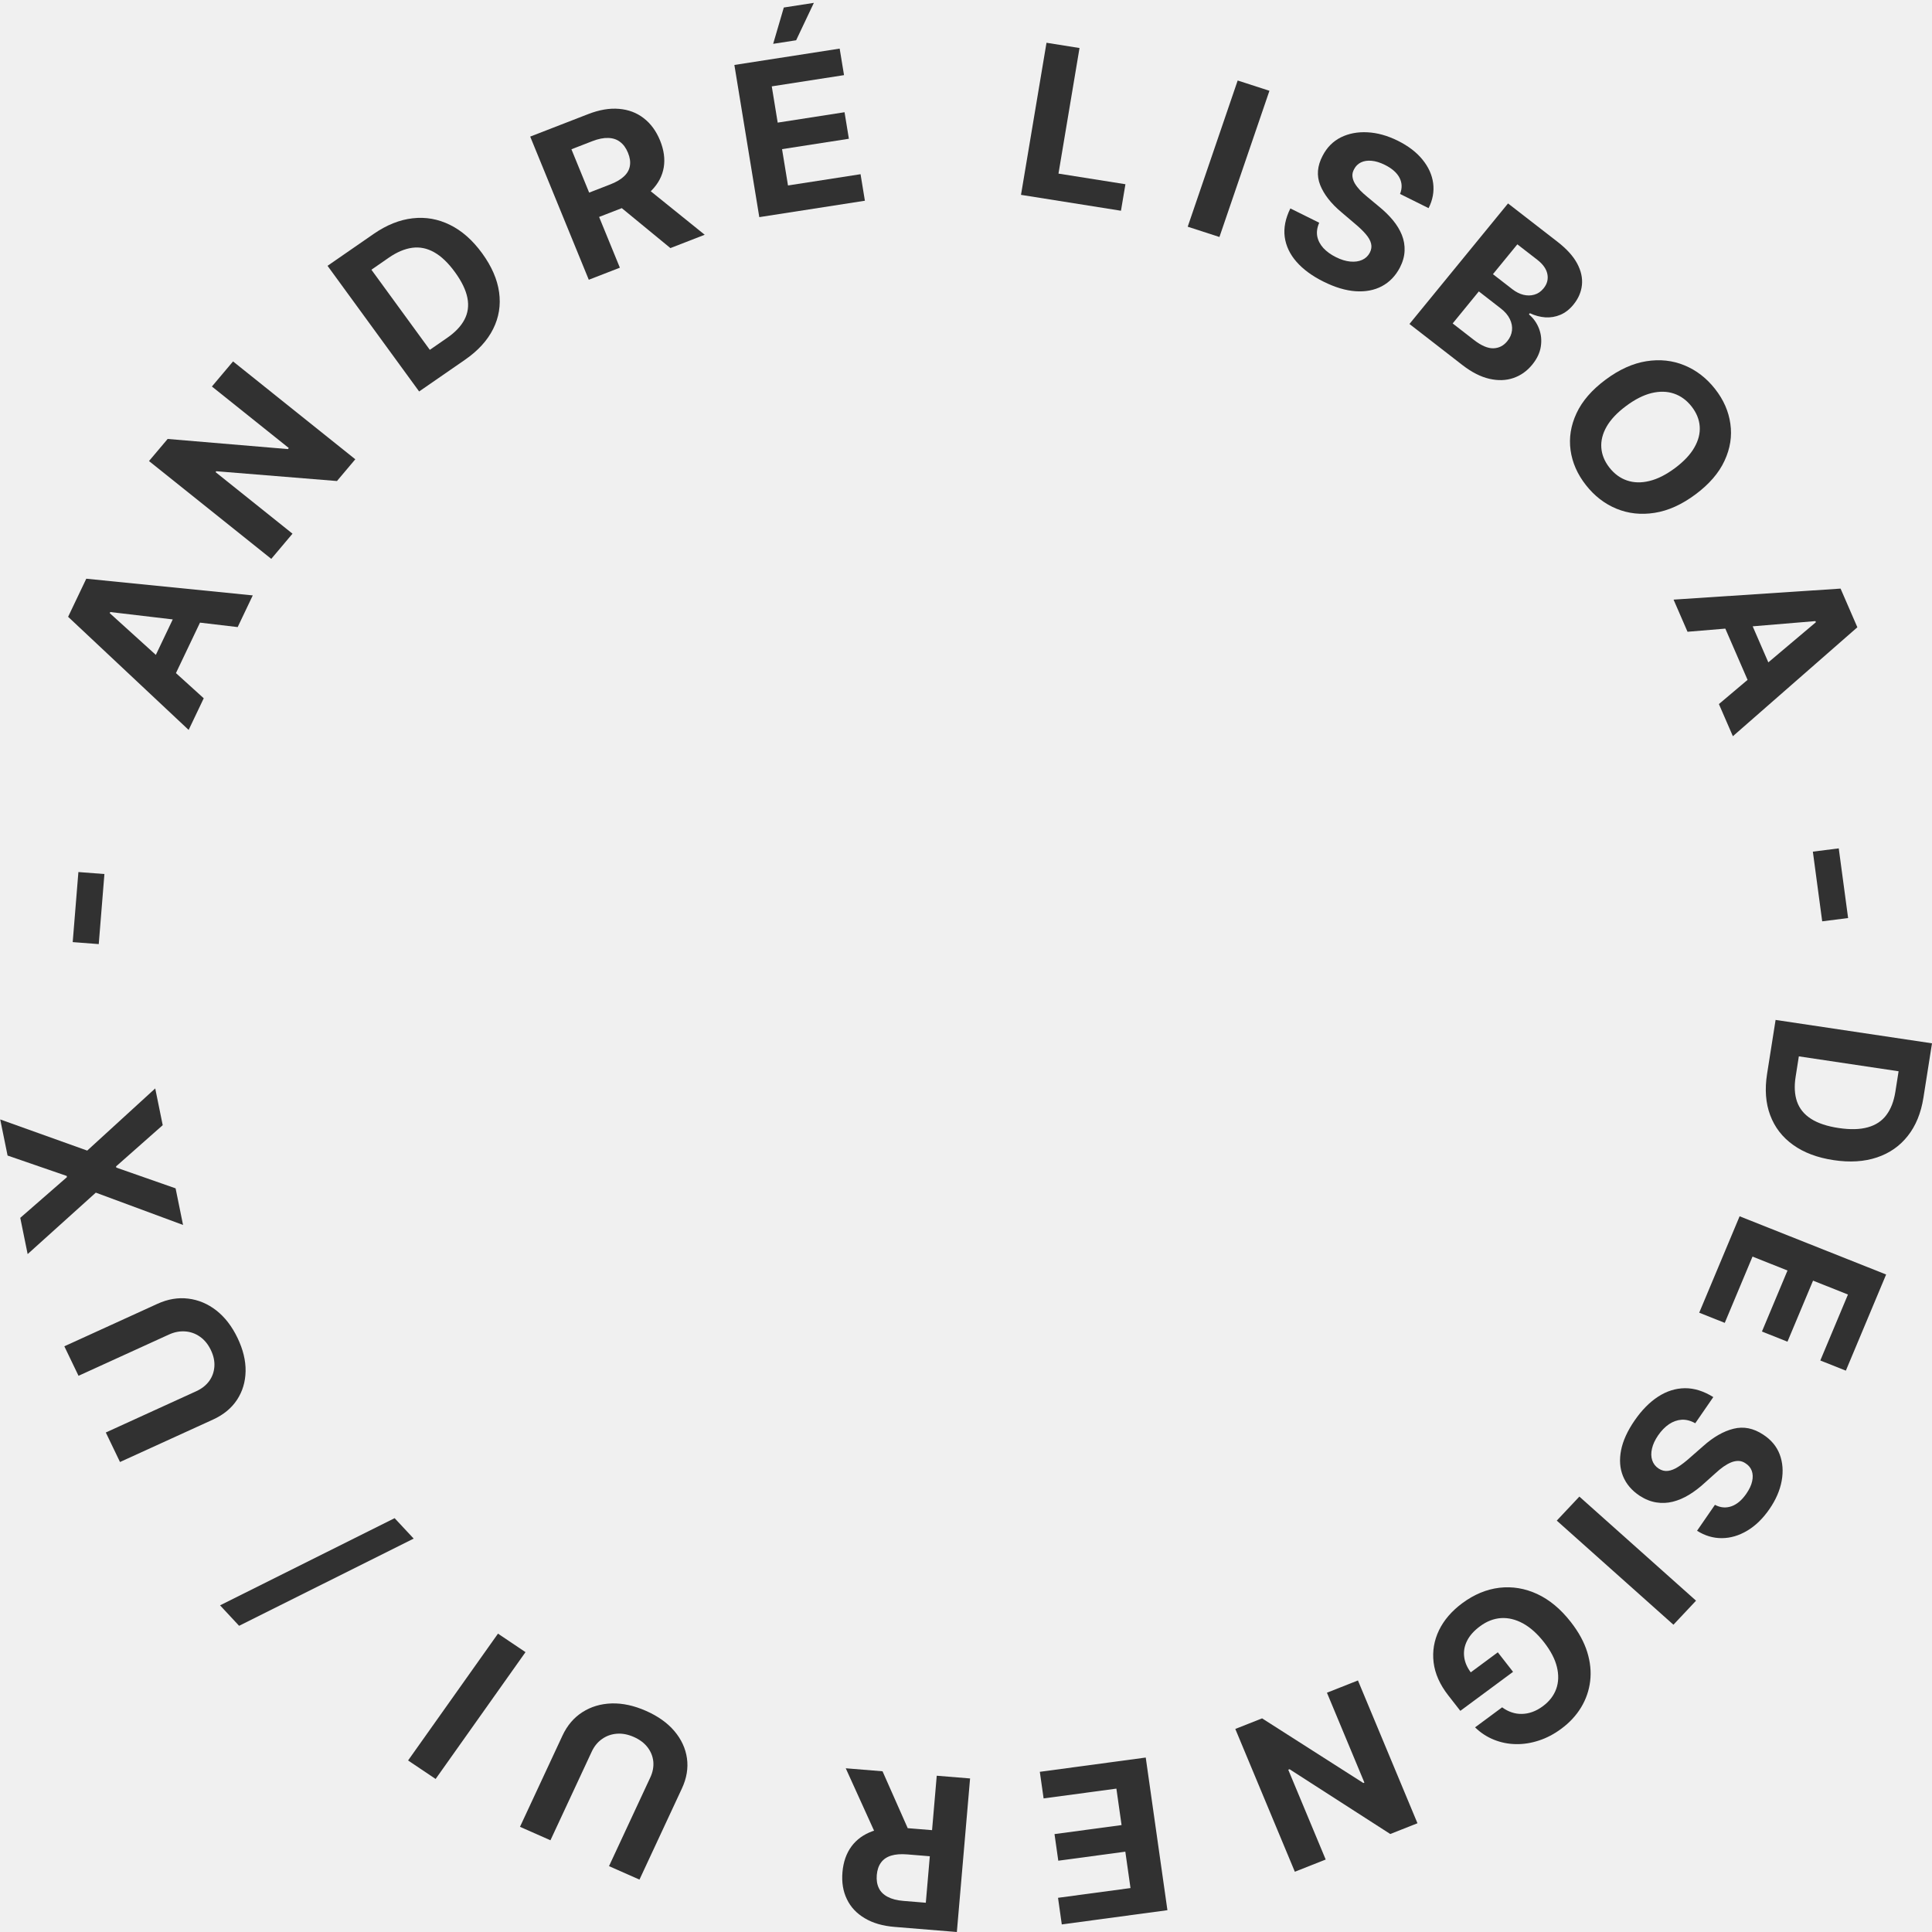
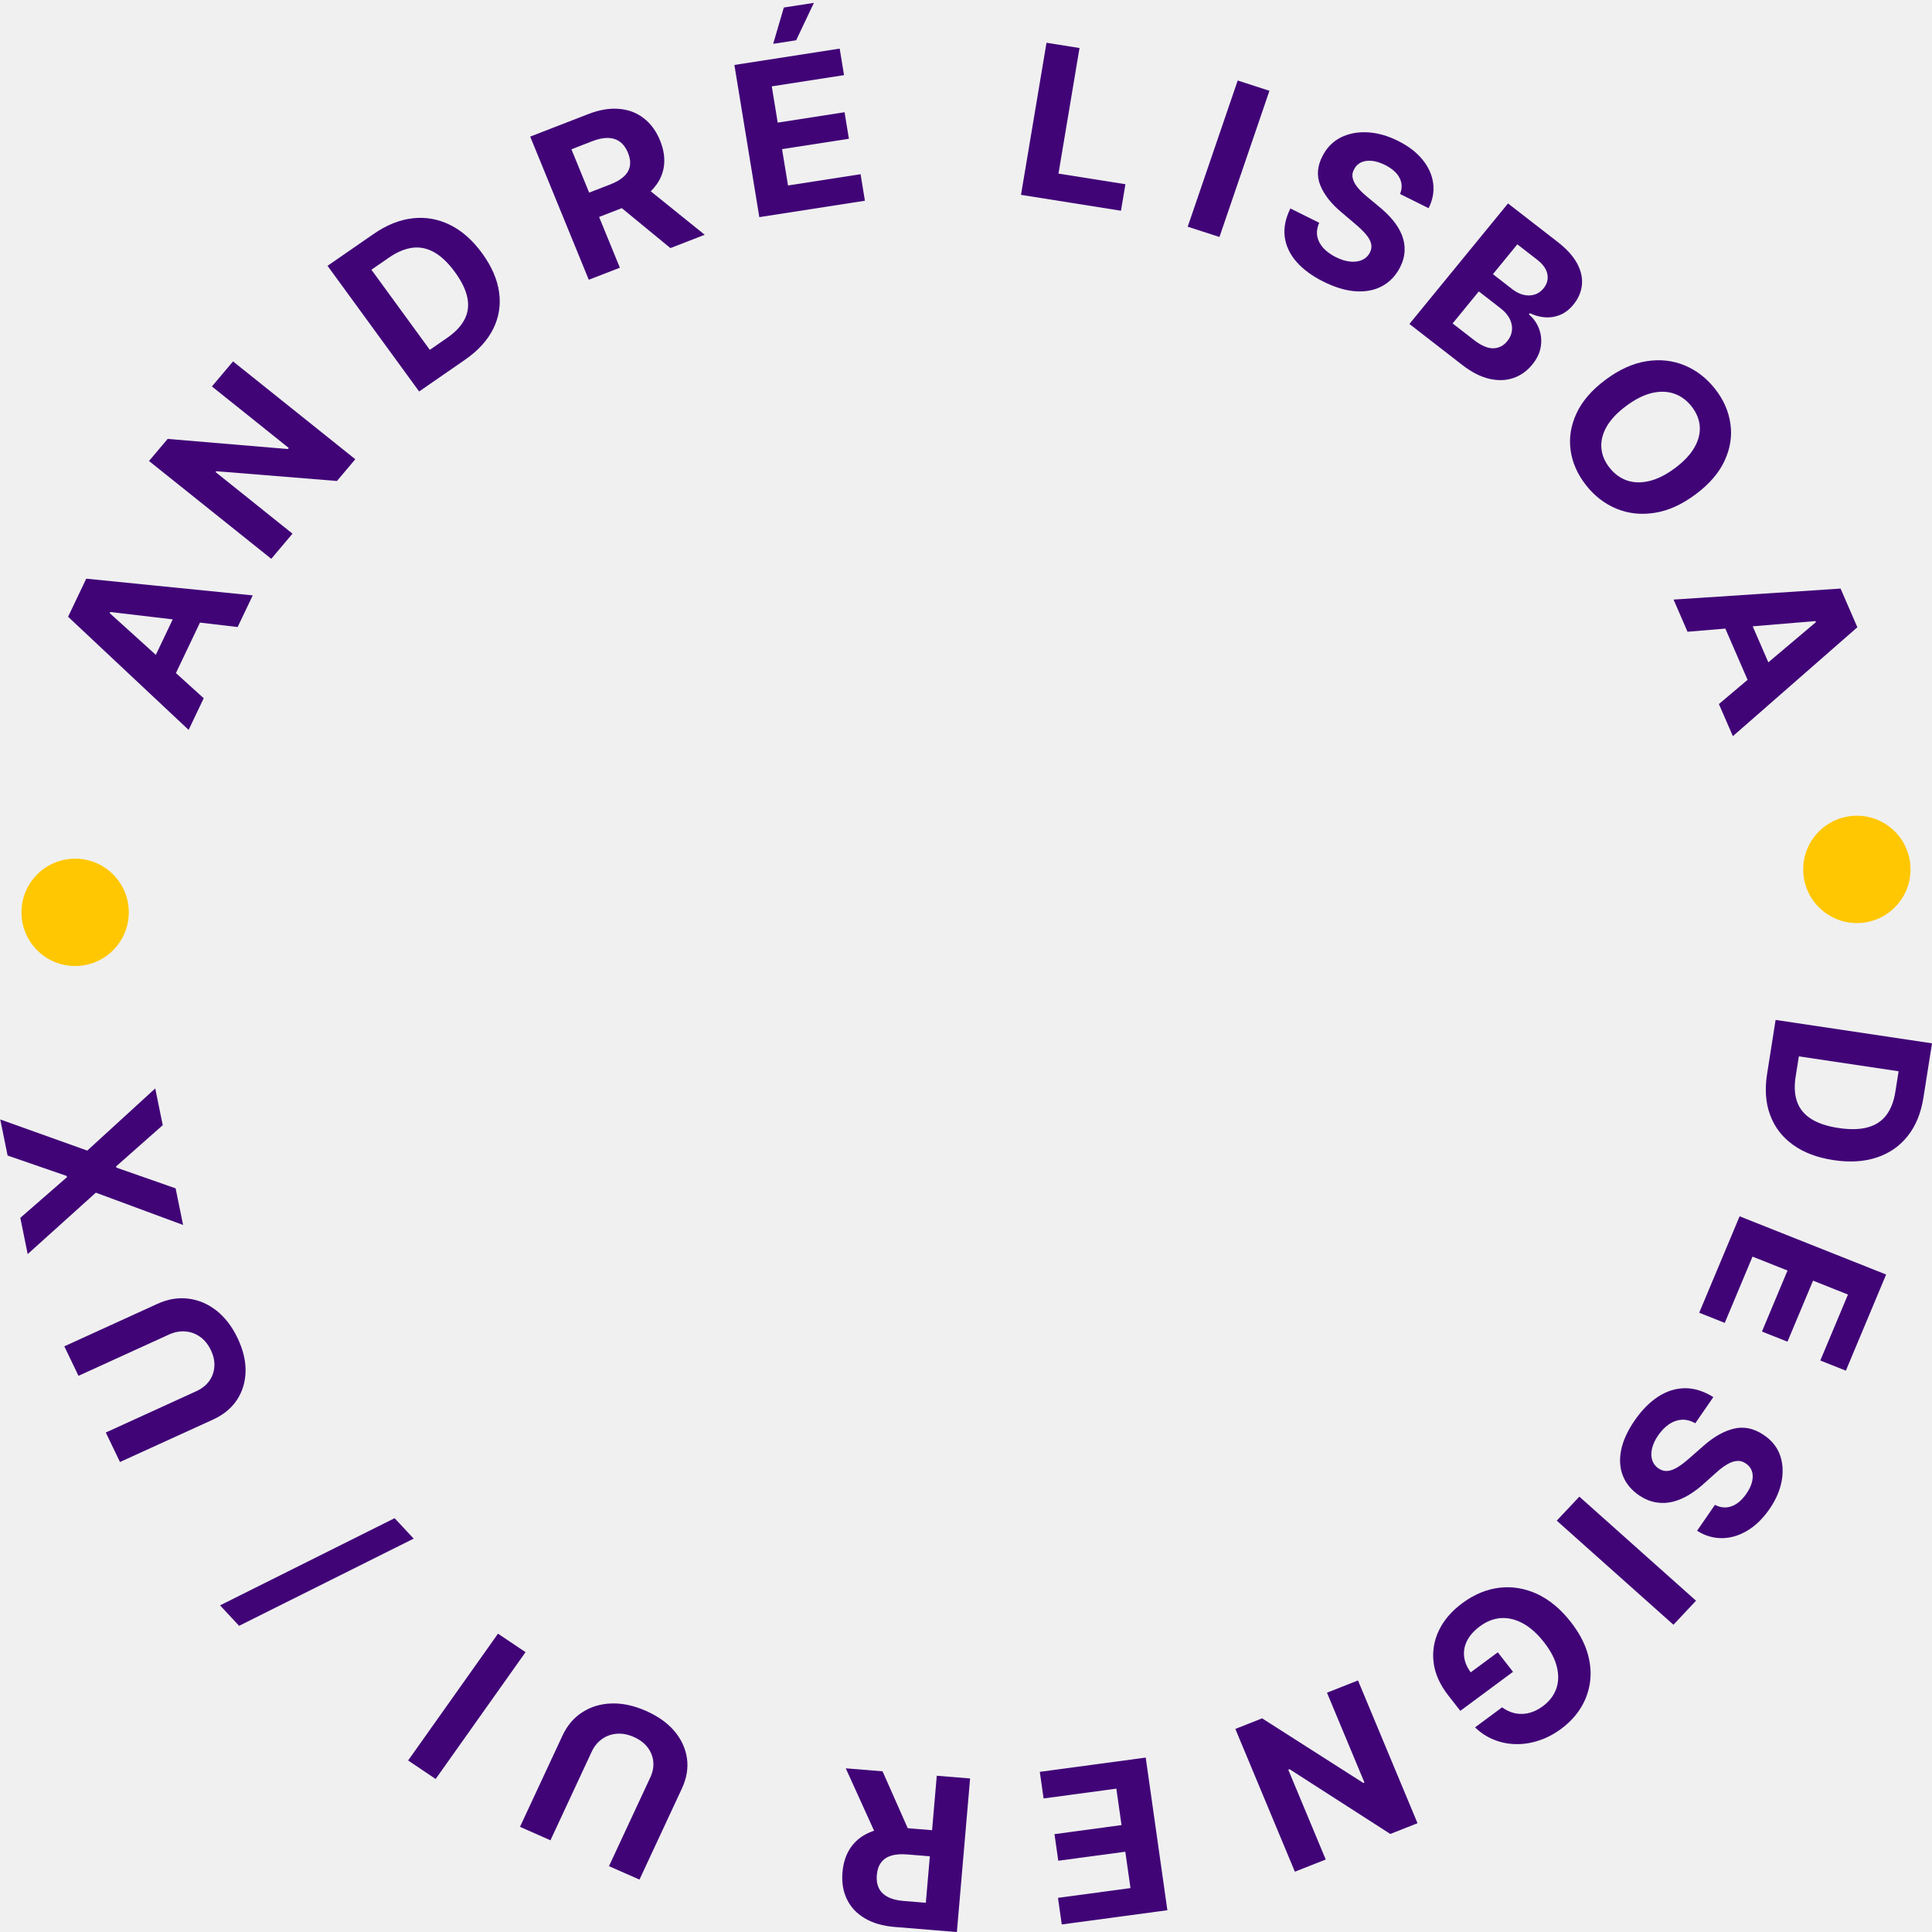
<svg xmlns="http://www.w3.org/2000/svg" width="90" height="90" viewBox="0 0 90 90" fill="none">
-   <path d="M9.491 32.528L8.788 34.003L3.173 28.733L4.019 26.959L11.775 27.736L11.072 29.212L5.136 28.511L5.112 28.562L9.491 32.528ZM6.819 31.432L8.48 27.947L9.583 28.446L7.922 31.931L6.819 31.432Z" fill="#313131" />
-   <path d="M10.856 16.837L16.551 21.395L15.697 22.408L10.076 21.952L10.042 21.993L13.626 24.861L12.637 26.034L6.941 21.477L7.81 20.448L13.412 20.92L13.453 20.871L9.871 18.005L10.856 16.837Z" fill="#313131" />
-   <path d="M21.656 16.763L19.525 18.236L15.258 12.383L17.406 10.897C18.011 10.479 18.616 10.237 19.224 10.169C19.829 10.1 20.409 10.202 20.962 10.476C21.517 10.749 22.016 11.189 22.459 11.797C22.903 12.407 23.167 13.013 23.25 13.614C23.334 14.215 23.242 14.785 22.973 15.323C22.705 15.861 22.267 16.341 21.656 16.763ZM20.023 16.297L20.83 15.739C21.206 15.479 21.475 15.196 21.636 14.889C21.799 14.579 21.845 14.242 21.774 13.879C21.703 13.512 21.509 13.11 21.191 12.674C20.876 12.241 20.552 11.933 20.221 11.749C19.892 11.564 19.552 11.496 19.201 11.543C18.851 11.591 18.487 11.745 18.112 12.004L17.302 12.565L20.023 16.297Z" fill="#313131" />
-   <path d="M27.428 13.032L24.699 6.363L27.401 5.315C27.918 5.114 28.396 5.033 28.835 5.071C29.276 5.107 29.659 5.251 29.985 5.504C30.312 5.755 30.566 6.1 30.747 6.541C30.928 6.984 30.985 7.403 30.92 7.798C30.854 8.191 30.669 8.544 30.366 8.858C30.065 9.171 29.652 9.43 29.126 9.634L27.317 10.336L26.853 9.203L28.428 8.591C28.704 8.484 28.919 8.358 29.071 8.213C29.224 8.069 29.315 7.905 29.343 7.723C29.374 7.54 29.345 7.339 29.255 7.12C29.165 6.898 29.043 6.729 28.889 6.613C28.738 6.495 28.553 6.433 28.337 6.427C28.121 6.418 27.874 6.467 27.595 6.575L26.619 6.954L28.876 12.47L27.428 13.032ZM29.884 8.562L32.828 10.936L31.23 11.557L28.323 9.168L29.884 8.562Z" fill="#313131" />
-   <path d="M35.371 10.115L34.21 3.026L39.115 2.264L39.318 3.5L35.952 4.023L36.228 5.712L39.342 5.228L39.544 6.464L36.431 6.948L36.708 8.64L40.088 8.115L40.29 9.351L35.371 10.115ZM36.017 2.042L36.513 0.35L37.913 0.133L37.087 1.876L36.017 2.042Z" fill="#313131" />
-   <path d="M47.562 9.077L48.75 1.992L50.288 2.237L49.308 8.087L52.427 8.582L52.219 9.817L47.562 9.077Z" fill="#313131" />
-   <path d="M59.135 4.229L56.806 11.04L55.328 10.561L57.656 3.75L59.135 4.229Z" fill="#313131" />
-   <path d="M65.219 9.035C65.325 8.77 65.317 8.52 65.196 8.284C65.074 8.048 64.847 7.847 64.513 7.681C64.287 7.569 64.079 7.505 63.89 7.49C63.703 7.473 63.539 7.498 63.399 7.565C63.261 7.633 63.156 7.735 63.084 7.873C63.02 7.985 62.992 8.097 63.001 8.209C63.012 8.322 63.049 8.434 63.112 8.544C63.177 8.652 63.26 8.76 63.362 8.869C63.466 8.975 63.581 9.079 63.708 9.182L64.226 9.612C64.479 9.817 64.699 10.031 64.884 10.254C65.069 10.477 65.209 10.708 65.305 10.947C65.4 11.186 65.442 11.432 65.431 11.686C65.421 11.941 65.348 12.202 65.21 12.47C65.003 12.86 64.723 13.148 64.37 13.335C64.019 13.52 63.612 13.598 63.149 13.567C62.689 13.535 62.192 13.387 61.657 13.121C61.127 12.858 60.707 12.55 60.396 12.196C60.088 11.844 59.905 11.458 59.847 11.038C59.792 10.618 59.88 10.175 60.11 9.709L61.454 10.376C61.357 10.598 61.326 10.809 61.362 11.007C61.401 11.205 61.496 11.387 61.646 11.554C61.799 11.719 61.995 11.861 62.235 11.98C62.47 12.097 62.691 12.165 62.9 12.184C63.11 12.204 63.294 12.179 63.452 12.108C63.611 12.037 63.73 11.925 63.811 11.771C63.886 11.627 63.905 11.485 63.869 11.343C63.835 11.203 63.752 11.057 63.621 10.905C63.493 10.755 63.323 10.592 63.113 10.417L62.49 9.887C62.005 9.481 61.675 9.059 61.5 8.621C61.326 8.183 61.363 7.728 61.613 7.256C61.813 6.868 62.096 6.582 62.462 6.399C62.829 6.217 63.243 6.138 63.705 6.163C64.166 6.187 64.636 6.318 65.115 6.556C65.602 6.798 65.985 7.09 66.263 7.433C66.544 7.777 66.71 8.144 66.762 8.534C66.813 8.924 66.743 9.312 66.549 9.696L65.219 9.035Z" fill="#313131" />
-   <path d="M65.658 15.092L70.25 9.477L72.559 11.267C72.983 11.596 73.287 11.932 73.47 12.274C73.653 12.617 73.727 12.952 73.692 13.28C73.658 13.606 73.526 13.91 73.296 14.192C73.117 14.411 72.914 14.569 72.688 14.665C72.463 14.76 72.228 14.799 71.984 14.783C71.743 14.766 71.504 14.702 71.268 14.59L71.223 14.645C71.435 14.824 71.591 15.044 71.691 15.304C71.793 15.566 71.822 15.843 71.778 16.138C71.735 16.43 71.601 16.714 71.375 16.99C71.132 17.288 70.838 17.495 70.495 17.611C70.155 17.727 69.782 17.738 69.377 17.645C68.971 17.552 68.553 17.337 68.121 17.003L65.658 15.092ZM67.671 15.067L68.664 15.838C69.004 16.101 69.303 16.23 69.562 16.225C69.823 16.218 70.04 16.108 70.213 15.896C70.34 15.741 70.414 15.574 70.434 15.395C70.454 15.217 70.421 15.039 70.333 14.86C70.248 14.684 70.108 14.519 69.912 14.368L68.89 13.575L67.671 15.067ZM69.547 12.772L70.451 13.473C70.618 13.602 70.79 13.689 70.966 13.733C71.145 13.776 71.315 13.774 71.477 13.726C71.641 13.68 71.783 13.583 71.904 13.435C72.07 13.232 72.13 13.011 72.083 12.771C72.038 12.534 71.881 12.31 71.611 12.1L70.684 11.382L69.547 12.772Z" fill="#313131" />
-   <path d="M78.985 23.029C78.346 23.505 77.711 23.792 77.078 23.89C76.446 23.99 75.853 23.925 75.299 23.697C74.748 23.469 74.275 23.103 73.88 22.6C73.482 22.094 73.243 21.551 73.163 20.972C73.083 20.393 73.175 19.82 73.439 19.253C73.703 18.685 74.153 18.164 74.79 17.69C75.428 17.214 76.063 16.927 76.695 16.827C77.326 16.727 77.917 16.791 78.468 17.019C79.021 17.246 79.496 17.612 79.894 18.119C80.29 18.622 80.527 19.163 80.607 19.741C80.691 20.321 80.6 20.894 80.336 21.462C80.074 22.031 79.623 22.554 78.985 23.029ZM78.025 21.807C78.438 21.499 78.74 21.179 78.929 20.847C79.119 20.516 79.203 20.188 79.179 19.861C79.155 19.535 79.028 19.226 78.8 18.935C78.571 18.643 78.298 18.444 77.98 18.336C77.663 18.228 77.315 18.22 76.936 18.311C76.559 18.404 76.163 18.604 75.75 18.912C75.336 19.22 75.034 19.54 74.844 19.87C74.654 20.202 74.572 20.531 74.596 20.858C74.62 21.184 74.746 21.493 74.975 21.785C75.204 22.076 75.477 22.276 75.794 22.383C76.112 22.491 76.459 22.499 76.836 22.406C77.215 22.315 77.611 22.115 78.025 21.807Z" fill="#313131" />
-   <path d="M78.611 29.43L77.961 27.933L85.741 27.419L86.523 29.221L80.724 34.296L80.073 32.798L84.592 28.985L84.569 28.933L78.611 29.43ZM81.239 28.238L82.775 31.776L81.655 32.238L80.118 28.699L81.239 28.238Z" fill="#313131" />
-   <path d="M86.092 42.766L84.885 42.919L84.45 39.673L85.656 39.52L86.092 42.766Z" fill="#313131" />
-   <path d="M82.317 50.027L82.714 47.512L90 48.602L89.6 51.138C89.487 51.851 89.245 52.444 88.872 52.915C88.501 53.387 88.022 53.721 87.436 53.917C86.848 54.115 86.176 54.158 85.42 54.044C84.661 53.931 84.031 53.694 83.529 53.333C83.027 52.974 82.672 52.513 82.462 51.949C82.252 51.388 82.204 50.748 82.317 50.027ZM83.797 49.209L83.647 50.162C83.577 50.605 83.599 50.99 83.712 51.317C83.828 51.647 84.044 51.913 84.362 52.117C84.681 52.323 85.113 52.467 85.656 52.548C86.194 52.628 86.646 52.617 87.012 52.513C87.378 52.412 87.665 52.222 87.874 51.943C88.083 51.665 88.223 51.304 88.293 50.861L88.444 49.904L83.797 49.209Z" fill="#313131" />
-   <path d="M81.038 56.659L87.863 59.371L85.987 63.85L84.797 63.377L86.085 60.304L84.459 59.657L83.267 62.501L82.078 62.028L83.269 59.185L81.639 58.537L80.346 61.624L79.156 61.151L81.038 56.659Z" fill="#313131" />
-   <path d="M79.888 70.101C80.145 70.236 80.401 70.258 80.656 70.169C80.912 70.08 81.144 69.884 81.352 69.581C81.494 69.376 81.584 69.183 81.622 69.002C81.662 68.823 81.656 68.661 81.605 68.518C81.552 68.376 81.46 68.263 81.328 68.177C81.222 68.101 81.111 68.061 80.995 68.056C80.879 68.053 80.761 68.075 80.641 68.124C80.523 68.173 80.403 68.241 80.28 68.326C80.159 68.413 80.039 68.512 79.919 68.623L79.418 69.072C79.179 69.293 78.935 69.479 78.686 69.631C78.436 69.783 78.184 69.891 77.929 69.955C77.674 70.019 77.417 70.03 77.16 69.989C76.901 69.949 76.644 69.847 76.387 69.682C76.014 69.435 75.754 69.129 75.606 68.765C75.459 68.404 75.429 68.002 75.516 67.557C75.603 67.116 75.814 66.653 76.149 66.168C76.481 65.687 76.845 65.318 77.243 65.06C77.639 64.804 78.055 64.673 78.489 64.668C78.924 64.665 79.366 64.803 79.812 65.082L78.971 66.301C78.757 66.18 78.546 66.125 78.339 66.136C78.133 66.15 77.936 66.22 77.748 66.345C77.561 66.473 77.393 66.646 77.243 66.863C77.096 67.077 77 67.283 76.956 67.482C76.909 67.682 76.913 67.864 76.966 68.025C77.02 68.187 77.12 68.316 77.267 68.412C77.405 68.502 77.548 68.538 77.696 68.52C77.844 68.503 78.002 68.441 78.172 68.333C78.341 68.226 78.527 68.082 78.731 67.9L79.346 67.361C79.818 66.94 80.288 66.672 80.755 66.556C81.223 66.439 81.682 66.53 82.133 66.828C82.505 67.068 82.762 67.376 82.905 67.751C83.047 68.128 83.078 68.538 82.998 68.981C82.917 69.424 82.728 69.863 82.428 70.298C82.123 70.74 81.779 71.075 81.396 71.303C81.012 71.533 80.618 71.65 80.213 71.653C79.81 71.656 79.423 71.541 79.055 71.309L79.888 70.101Z" fill="#313131" />
-   <path d="M77.955 75.686L72.52 70.836L73.573 69.717L79.008 74.566L77.955 75.686Z" fill="#313131" />
-   <path d="M69.975 79.534C70.121 79.641 70.271 79.719 70.425 79.769C70.58 79.822 70.739 79.845 70.901 79.84C71.062 79.838 71.225 79.807 71.389 79.747C71.551 79.689 71.713 79.6 71.873 79.481C72.173 79.259 72.38 78.992 72.494 78.678C72.606 78.366 72.617 78.025 72.527 77.655C72.438 77.286 72.239 76.903 71.928 76.504C71.617 76.106 71.291 75.814 70.949 75.626C70.607 75.439 70.265 75.356 69.923 75.377C69.583 75.4 69.257 75.527 68.948 75.756C68.667 75.963 68.465 76.189 68.342 76.433C68.218 76.68 68.174 76.932 68.208 77.188C68.24 77.446 68.351 77.697 68.542 77.941L68.261 78.091L69.774 76.971L70.484 77.881L68.028 79.698L67.466 78.978C67.074 78.476 66.847 77.964 66.783 77.442C66.72 76.921 66.804 76.422 67.034 75.944C67.265 75.468 67.627 75.047 68.12 74.682C68.67 74.275 69.246 74.036 69.846 73.964C70.449 73.894 71.037 73.991 71.611 74.256C72.185 74.524 72.707 74.959 73.177 75.562C73.539 76.026 73.793 76.49 73.938 76.954C74.083 77.422 74.129 77.875 74.076 78.313C74.023 78.752 73.882 79.16 73.653 79.538C73.424 79.916 73.115 80.249 72.727 80.535C72.395 80.781 72.048 80.963 71.688 81.08C71.328 81.199 70.971 81.255 70.616 81.248C70.259 81.242 69.918 81.174 69.592 81.042C69.267 80.912 68.975 80.721 68.714 80.467L69.975 79.534Z" fill="#313131" />
-   <path d="M60.319 87.193L57.545 80.541L58.793 80.048L63.509 83.059L63.559 83.04L61.814 78.853L63.258 78.282L66.031 84.934L64.764 85.435L60.072 82.417L60.012 82.441L61.756 86.624L60.319 87.193Z" fill="#313131" />
-   <path d="M53.373 81.873L54.383 88.984L49.462 89.647L49.287 88.407L52.663 87.953L52.422 86.258L49.299 86.679L49.123 85.439L52.247 85.019L52.006 83.321L48.615 83.777L48.439 82.538L53.373 81.873Z" fill="#313131" />
-   <path d="M45.19 82.847L44.574 90L41.676 89.763C41.121 89.718 40.656 89.583 40.281 89.357C39.903 89.134 39.626 88.838 39.451 88.47C39.273 88.104 39.204 87.684 39.245 87.211C39.286 86.736 39.426 86.336 39.666 86.011C39.906 85.688 40.233 85.453 40.648 85.303C41.061 85.154 41.549 85.103 42.113 85.149L44.054 85.307L43.949 86.523L42.26 86.385C41.963 86.361 41.714 86.38 41.511 86.443C41.308 86.506 41.152 86.613 41.042 86.764C40.931 86.914 40.865 87.107 40.844 87.342C40.824 87.58 40.856 87.784 40.94 87.955C41.021 88.126 41.158 88.261 41.349 88.361C41.538 88.463 41.782 88.527 42.08 88.551L43.128 88.637L43.637 82.72L45.19 82.847ZM40.943 85.778L39.398 82.373L41.112 82.513L42.618 85.915L40.943 85.778Z" fill="#313131" />
-   <path d="M25.642 85.727L24.223 85.1L26.2 80.855C26.422 80.378 26.733 80.013 27.133 79.758C27.532 79.503 27.986 79.368 28.497 79.352C29.006 79.338 29.538 79.454 30.093 79.699C30.651 79.945 31.092 80.259 31.417 80.642C31.741 81.026 31.936 81.448 32.001 81.908C32.066 82.368 31.988 82.836 31.766 83.313L29.789 87.559L28.37 86.932L30.292 82.804C30.408 82.555 30.455 82.309 30.434 82.066C30.41 81.822 30.322 81.6 30.168 81.398C30.014 81.197 29.8 81.036 29.527 80.915C29.252 80.794 28.987 80.743 28.732 80.764C28.475 80.784 28.246 80.867 28.044 81.011C27.84 81.154 27.68 81.351 27.564 81.6L25.642 85.727Z" fill="#313131" />
-   <path d="M19.01 82.009L23.198 76.101L24.48 76.963L20.293 82.871L19.01 82.009Z" fill="#313131" />
-   <path d="M10.251 74.783L18.383 70.722L19.271 71.674L11.138 75.736L10.251 74.783Z" fill="#313131" />
-   <path d="M3.658 64.09L2.997 62.716L7.332 60.738C7.819 60.516 8.299 60.435 8.773 60.495C9.246 60.553 9.682 60.737 10.081 61.048C10.477 61.36 10.805 61.785 11.063 62.322C11.323 62.862 11.449 63.38 11.441 63.876C11.431 64.374 11.298 64.818 11.041 65.209C10.784 65.599 10.412 65.906 9.925 66.128L5.59 68.106L4.929 66.731L9.143 64.808C9.397 64.692 9.597 64.535 9.743 64.337C9.888 64.137 9.969 63.912 9.986 63.661C10.004 63.411 9.949 63.153 9.822 62.889C9.693 62.622 9.525 62.416 9.318 62.271C9.109 62.123 8.88 62.041 8.63 62.023C8.379 62.004 8.127 62.051 7.873 62.167L3.658 64.09Z" fill="#313131" />
-   <path d="M0.944 56.732L3.119 54.835L3.108 54.78L0.353 53.83L0.01 52.148L4.063 53.599L7.231 50.703L7.58 52.415L5.406 54.336L5.418 54.391L8.18 55.358L8.527 57.063L4.463 55.558L1.288 58.42L0.944 56.732Z" fill="#313131" />
-   <path d="M3.652 40.623L4.864 40.716L4.6 43.98L3.387 43.887L3.652 40.623Z" fill="#313131" />
+   <g clip-path="url(#clip0_361_43060)">
+     <path d="M9.49 32.526L8.787 34.001L3.172 28.731L4.017 26.957L11.774 27.735L11.07 29.21L5.135 28.509L5.11 28.56L9.49 32.526ZM6.818 31.43L8.479 27.946L9.582 28.445L7.921 31.929L6.818 31.43Z" fill="#400477" />
+     <path d="M10.856 16.836L16.551 21.393L15.697 22.406L10.076 21.951L10.042 21.991L13.626 24.86L12.637 26.032L6.941 21.475L7.81 20.446L13.412 20.918L13.453 20.869L9.871 18.003L10.856 16.836Z" fill="#400477" />
+     <path d="M21.656 16.763L19.525 18.236L15.258 12.383L17.406 10.898C18.011 10.479 18.616 10.237 19.224 10.169C19.829 10.1 20.409 10.203 20.962 10.476C21.517 10.749 22.016 11.189 22.459 11.797C22.903 12.407 23.167 13.013 23.25 13.615C23.334 14.215 23.242 14.785 22.973 15.324C22.705 15.861 22.267 16.341 21.656 16.763ZM20.023 16.297L20.83 15.739C21.206 15.479 21.475 15.196 21.636 14.889C21.799 14.579 21.845 14.242 21.774 13.879C21.703 13.512 21.509 13.11 21.191 12.674C20.876 12.241 20.552 11.933 20.221 11.749C19.892 11.564 19.552 11.496 19.201 11.543C18.851 11.591 18.487 11.745 18.112 12.005L17.302 12.565L20.023 16.297Z" fill="#400477" />
+     <path d="M27.428 13.032L24.699 6.364L27.401 5.315C27.918 5.115 28.396 5.033 28.835 5.072C29.276 5.107 29.659 5.251 29.985 5.505C30.312 5.755 30.566 6.101 30.747 6.541C30.928 6.984 30.985 7.403 30.92 7.798C30.854 8.191 30.669 8.545 30.366 8.859C30.065 9.172 29.652 9.43 29.126 9.634L27.317 10.336L26.853 9.203L28.428 8.592C28.704 8.485 28.919 8.359 29.071 8.214C29.224 8.069 29.315 7.906 29.343 7.723C29.374 7.54 29.345 7.339 29.255 7.12C29.165 6.899 29.043 6.73 28.889 6.613C28.738 6.496 28.553 6.434 28.337 6.428C28.121 6.418 27.874 6.468 27.595 6.576L26.619 6.955L28.876 12.471L27.428 13.032ZM29.884 8.563L32.828 10.937L31.23 11.557L28.323 9.168L29.884 8.563Z" fill="#400477" />
+     <path d="M35.372 10.115L34.211 3.026L39.116 2.264L39.318 3.5L35.952 4.023L36.229 5.712L39.343 5.228L39.545 6.464L36.431 6.947L36.709 8.64L40.089 8.115L40.291 9.351L35.372 10.115ZM36.018 2.042L36.514 0.35L37.914 0.133L37.088 1.876L36.018 2.042Z" fill="#400477" />
+     <path d="M47.562 9.077L48.75 1.992L50.288 2.237L49.308 8.087L52.427 8.582L52.219 9.817L47.562 9.077Z" fill="#400477" />
+     <path d="M59.135 4.229L56.807 11.04L55.328 10.561L57.657 3.75L59.135 4.229Z" fill="#400477" />
+     <path d="M65.219 9.037C65.326 8.772 65.318 8.522 65.196 8.286C65.075 8.05 64.847 7.849 64.514 7.683C64.287 7.571 64.08 7.507 63.891 7.492C63.703 7.475 63.539 7.5 63.399 7.567C63.261 7.635 63.157 7.737 63.085 7.875C63.02 7.987 62.993 8.099 63.001 8.211C63.012 8.324 63.05 8.436 63.113 8.546C63.178 8.654 63.261 8.762 63.363 8.871C63.466 8.977 63.581 9.081 63.708 9.184L64.226 9.614C64.48 9.819 64.7 10.033 64.884 10.255C65.069 10.479 65.21 10.71 65.305 10.948C65.401 11.188 65.443 11.434 65.431 11.688C65.422 11.943 65.349 12.204 65.211 12.472C65.004 12.862 64.724 13.15 64.37 13.337C64.02 13.522 63.613 13.6 63.15 13.569C62.69 13.537 62.193 13.389 61.658 13.123C61.128 12.86 60.708 12.552 60.397 12.198C60.089 11.846 59.906 11.46 59.848 11.04C59.793 10.62 59.881 10.177 60.111 9.711L61.455 10.378C61.357 10.6 61.327 10.81 61.363 11.009C61.402 11.207 61.496 11.389 61.647 11.556C61.8 11.721 61.996 11.863 62.235 11.982C62.471 12.098 62.692 12.166 62.9 12.186C63.11 12.206 63.295 12.181 63.453 12.11C63.611 12.039 63.731 11.927 63.811 11.773C63.887 11.629 63.906 11.486 63.87 11.345C63.835 11.205 63.753 11.059 63.622 10.907C63.493 10.757 63.324 10.594 63.114 10.419L62.49 9.889C62.005 9.483 61.676 9.061 61.501 8.623C61.326 8.185 61.364 7.73 61.613 7.258C61.814 6.87 62.097 6.584 62.462 6.401C62.83 6.219 63.244 6.14 63.705 6.164C64.166 6.189 64.636 6.32 65.115 6.558C65.603 6.8 65.986 7.092 66.264 7.435C66.545 7.779 66.711 8.146 66.762 8.536C66.814 8.926 66.743 9.313 66.55 9.698L65.219 9.037Z" fill="#400477" />
+     <path d="M65.656 15.092L70.249 9.477L72.557 11.267C72.982 11.596 73.285 11.932 73.469 12.274C73.652 12.617 73.726 12.952 73.691 13.28C73.657 13.606 73.525 13.91 73.294 14.192C73.115 14.411 72.912 14.569 72.686 14.665C72.462 14.76 72.227 14.799 71.983 14.783C71.742 14.766 71.503 14.702 71.266 14.59L71.221 14.645C71.433 14.824 71.59 15.044 71.69 15.304C71.792 15.566 71.821 15.843 71.777 16.138C71.734 16.43 71.6 16.714 71.374 16.99C71.13 17.288 70.837 17.495 70.493 17.611C70.153 17.727 69.781 17.738 69.375 17.645C68.97 17.552 68.552 17.337 68.12 17.003L65.656 15.092ZM67.669 15.067L68.663 15.838C69.003 16.101 69.302 16.23 69.561 16.225C69.822 16.218 70.038 16.108 70.212 15.896C70.339 15.741 70.412 15.574 70.433 15.395C70.453 15.217 70.419 15.039 70.332 14.86C70.246 14.684 70.106 14.519 69.911 14.368L68.889 13.575L67.669 15.067ZM69.546 12.772L70.45 13.473C70.617 13.602 70.788 13.689 70.964 13.733C71.143 13.776 71.314 13.774 71.476 13.726C71.639 13.68 71.782 13.583 71.903 13.435C72.069 13.232 72.128 13.011 72.082 12.771C72.037 12.534 71.879 12.31 71.609 12.1L70.683 11.382L69.546 12.772Z" fill="#400477" />
+     <path d="M78.987 23.029C78.348 23.505 77.713 23.792 77.08 23.89C76.448 23.99 75.855 23.926 75.301 23.697C74.75 23.469 74.277 23.104 73.882 22.601C73.484 22.094 73.245 21.551 73.165 20.973C73.085 20.394 73.177 19.82 73.441 19.253C73.705 18.685 74.155 18.165 74.792 17.69C75.43 17.215 76.065 16.927 76.697 16.827C77.328 16.727 77.919 16.791 78.47 17.019C79.023 17.246 79.498 17.612 79.896 18.119C80.291 18.622 80.529 19.163 80.609 19.742C80.693 20.321 80.602 20.894 80.338 21.462C80.076 22.031 79.625 22.554 78.987 23.029ZM78.026 21.807C78.44 21.499 78.741 21.179 78.931 20.847C79.121 20.517 79.205 20.188 79.181 19.862C79.157 19.535 79.03 19.226 78.802 18.935C78.573 18.643 78.299 18.444 77.982 18.336C77.665 18.228 77.317 18.22 76.938 18.311C76.561 18.404 76.165 18.604 75.752 18.912C75.338 19.22 75.036 19.54 74.846 19.87C74.656 20.202 74.574 20.532 74.598 20.858C74.621 21.185 74.748 21.494 74.977 21.785C75.206 22.076 75.479 22.276 75.796 22.384C76.114 22.491 76.461 22.499 76.838 22.406C77.217 22.315 77.613 22.116 78.026 21.807Z" fill="#400477" />
+     <path d="M78.611 29.429L77.961 27.931L85.741 27.418L86.523 29.22L80.724 34.294L80.073 32.797L84.592 28.983L84.57 28.932L78.611 29.429ZM81.239 28.237L82.776 31.775L81.655 32.236L80.119 28.698L81.239 28.237Z" fill="#400477" />
+     <path d="M82.318 50.027L82.714 47.512L90 48.602L89.6 51.138C89.488 51.851 89.245 52.444 88.872 52.915C88.501 53.387 88.023 53.721 87.436 53.917C86.849 54.115 86.177 54.158 85.42 54.044C84.661 53.931 84.031 53.694 83.53 53.333C83.028 52.974 82.672 52.513 82.462 51.949C82.252 51.388 82.204 50.748 82.318 50.027ZM83.798 49.209L83.647 50.162C83.577 50.605 83.599 50.991 83.713 51.317C83.828 51.647 84.045 51.913 84.362 52.117C84.682 52.323 85.113 52.467 85.656 52.548C86.195 52.628 86.647 52.617 87.013 52.513C87.378 52.412 87.666 52.222 87.875 51.943C88.084 51.665 88.223 51.304 88.293 50.861L88.444 49.904L83.798 49.209Z" fill="#400477" />
+     <path d="M81.038 56.66L87.863 59.372L85.987 63.851L84.797 63.378L86.085 60.305L84.459 59.658L83.267 62.501L82.078 62.029L83.269 59.186L81.639 58.538L80.346 61.625L79.156 61.152L81.038 56.66Z" fill="#400477" />
+     <path d="M79.889 70.102C80.146 70.236 80.402 70.258 80.658 70.169C80.913 70.08 81.145 69.884 81.354 69.582C81.496 69.376 81.585 69.183 81.623 69.002C81.663 68.823 81.657 68.661 81.606 68.518C81.553 68.376 81.461 68.263 81.33 68.177C81.223 68.101 81.112 68.061 80.997 68.056C80.88 68.053 80.762 68.076 80.642 68.124C80.524 68.173 80.404 68.241 80.281 68.327C80.16 68.414 80.04 68.513 79.921 68.623L79.42 69.072C79.181 69.293 78.936 69.48 78.687 69.632C78.438 69.784 78.185 69.892 77.93 69.956C77.675 70.02 77.419 70.031 77.161 69.989C76.903 69.949 76.645 69.847 76.389 69.682C76.016 69.435 75.755 69.129 75.608 68.765C75.46 68.404 75.43 68.002 75.517 67.558C75.605 67.117 75.816 66.654 76.15 66.169C76.482 65.688 76.847 65.318 77.244 65.06C77.641 64.804 78.056 64.674 78.491 64.668C78.926 64.666 79.367 64.804 79.814 65.082L78.973 66.301C78.758 66.18 78.547 66.126 78.341 66.136C78.134 66.151 77.937 66.22 77.75 66.345C77.563 66.474 77.395 66.647 77.245 66.864C77.097 67.077 77.002 67.283 76.957 67.482C76.911 67.683 76.915 67.864 76.968 68.025C77.021 68.187 77.122 68.316 77.269 68.412C77.406 68.502 77.549 68.538 77.698 68.52C77.845 68.504 78.004 68.441 78.174 68.333C78.343 68.227 78.529 68.082 78.732 67.9L79.347 67.361C79.819 66.941 80.289 66.672 80.757 66.556C81.224 66.44 81.684 66.531 82.134 66.828C82.506 67.069 82.764 67.376 82.907 67.752C83.048 68.129 83.079 68.539 82.999 68.982C82.919 69.425 82.729 69.864 82.429 70.298C82.124 70.74 81.78 71.075 81.397 71.303C81.013 71.534 80.619 71.65 80.215 71.653C79.811 71.656 79.425 71.542 79.056 71.309L79.889 70.102Z" fill="#400477" />
+     <path d="M77.955 75.687L72.519 70.838L73.572 69.719L79.007 74.568L77.955 75.687Z" fill="#400477" />
+     <path d="M69.974 79.534C70.12 79.64 70.27 79.718 70.424 79.769C70.579 79.821 70.738 79.845 70.9 79.84C71.061 79.838 71.224 79.807 71.388 79.747C71.55 79.688 71.712 79.6 71.872 79.481C72.172 79.259 72.379 78.991 72.493 78.678C72.606 78.366 72.617 78.025 72.526 77.654C72.438 77.286 72.238 76.902 71.927 76.504C71.617 76.106 71.29 75.813 70.948 75.626C70.606 75.439 70.264 75.356 69.922 75.377C69.582 75.4 69.257 75.526 68.947 75.755C68.666 75.963 68.464 76.189 68.341 76.433C68.217 76.68 68.173 76.931 68.207 77.188C68.239 77.445 68.35 77.696 68.541 77.94L68.26 78.09L69.773 76.971L70.483 77.88L68.027 79.698L67.465 78.978C67.073 78.475 66.846 77.963 66.782 77.441C66.719 76.921 66.803 76.422 67.033 75.944C67.264 75.467 67.626 75.047 68.119 74.682C68.669 74.275 69.245 74.035 69.846 73.963C70.448 73.893 71.036 73.991 71.61 74.255C72.184 74.524 72.706 74.959 73.177 75.562C73.538 76.025 73.792 76.489 73.937 76.954C74.082 77.422 74.128 77.875 74.075 78.313C74.022 78.751 73.881 79.159 73.652 79.537C73.423 79.915 73.114 80.248 72.726 80.535C72.394 80.781 72.047 80.963 71.687 81.08C71.328 81.199 70.97 81.255 70.615 81.248C70.258 81.242 69.917 81.173 69.591 81.041C69.266 80.912 68.974 80.72 68.713 80.467L69.974 79.534Z" fill="#400477" />
+     <path d="M60.32 87.191L57.547 80.54L58.794 80.047L63.511 83.058L63.561 83.038L61.816 78.852L63.26 78.281L66.033 84.932L64.766 85.433L60.073 82.416L60.013 82.44L61.758 86.623L60.32 87.191Z" fill="#400477" />
+     <path d="M53.372 81.875L54.381 88.986L49.461 89.648L49.285 88.409L52.662 87.954L52.421 86.26L49.298 86.68L49.122 85.441L52.245 85.02L52.004 83.322L48.614 83.779L48.438 82.539L53.372 81.875Z" fill="#400477" />
+     <path d="M45.191 82.848L44.575 90.002L41.677 89.765C41.122 89.72 40.657 89.584 40.282 89.359C39.904 89.136 39.627 88.84 39.452 88.472C39.274 88.105 39.205 87.686 39.246 87.213C39.287 86.738 39.427 86.338 39.667 86.013C39.907 85.69 40.234 85.454 40.649 85.305C41.062 85.156 41.55 85.105 42.114 85.151L44.055 85.309L43.95 86.525L42.261 86.387C41.964 86.362 41.714 86.382 41.511 86.445C41.309 86.508 41.153 86.615 41.043 86.766C40.932 86.916 40.866 87.109 40.845 87.344C40.825 87.581 40.857 87.786 40.941 87.957C41.022 88.127 41.159 88.263 41.35 88.363C41.539 88.465 41.782 88.528 42.081 88.553L43.129 88.638L43.638 82.721L45.191 82.848ZM40.944 85.78L39.399 82.375L41.113 82.515L42.619 85.916L40.944 85.78Z" fill="#400477" />
+     <path d="M25.642 85.728L24.223 85.101L26.2 80.856C26.422 80.379 26.733 80.013 27.133 79.759C27.531 79.504 27.986 79.368 28.496 79.353C29.006 79.339 29.538 79.455 30.093 79.7C30.65 79.946 31.092 80.26 31.417 80.642C31.741 81.027 31.936 81.449 32.001 81.909C32.066 82.369 31.988 82.837 31.766 83.314L29.789 87.559L28.369 86.933L30.291 82.805C30.407 82.556 30.455 82.31 30.433 82.067C30.41 81.823 30.321 81.601 30.167 81.399C30.014 81.198 29.8 81.037 29.527 80.916C29.251 80.795 28.986 80.744 28.732 80.765C28.475 80.785 28.245 80.867 28.044 81.012C27.84 81.155 27.68 81.352 27.564 81.6L25.642 85.728Z" fill="#400477" />
+     <path d="M19.012 82.01L23.199 76.102L24.482 76.964L20.294 82.872L19.012 82.01Z" fill="#400477" />
+     <path d="M10.25 74.784L18.383 70.723L19.27 71.675L11.138 75.737L10.25 74.784Z" fill="#400477" />
+     <path d="M3.657 64.091L2.996 62.717L7.331 60.739C7.818 60.517 8.298 60.436 8.772 60.496C9.245 60.553 9.681 60.738 10.08 61.049C10.476 61.361 10.804 61.785 11.062 62.323C11.322 62.863 11.448 63.381 11.44 63.877C11.43 64.374 11.297 64.819 11.04 65.209C10.783 65.6 10.411 65.907 9.924 66.129L5.589 68.106L4.928 66.732L9.142 64.809C9.396 64.693 9.596 64.536 9.742 64.338C9.887 64.138 9.968 63.913 9.985 63.662C10.003 63.411 9.948 63.154 9.82 62.889C9.692 62.623 9.524 62.417 9.317 62.272C9.108 62.124 8.879 62.042 8.629 62.024C8.378 62.004 8.126 62.052 7.872 62.168L3.657 64.091Z" fill="#400477" />
+     <path d="M0.946 56.732L3.121 54.836L3.109 54.781L0.354 53.83L0.012 52.149L4.065 53.599L7.232 50.703L7.581 52.415L5.408 54.336L5.419 54.391L8.181 55.358L8.529 57.064L4.464 55.559L1.29 58.42L0.946 56.732Z" fill="#400477" />
+     <circle cx="86.5" cy="40.5" r="2.5" fill="#FFC702" />
+     <circle cx="3.5" cy="42.5" r="2.5" fill="#FFC702" />
+   </g>
+   <defs>
+     <clipPath id="clip0_361_43060">
+       <rect width="90" height="90" fill="white" />
+     </clipPath>
+   </defs>
</svg>
